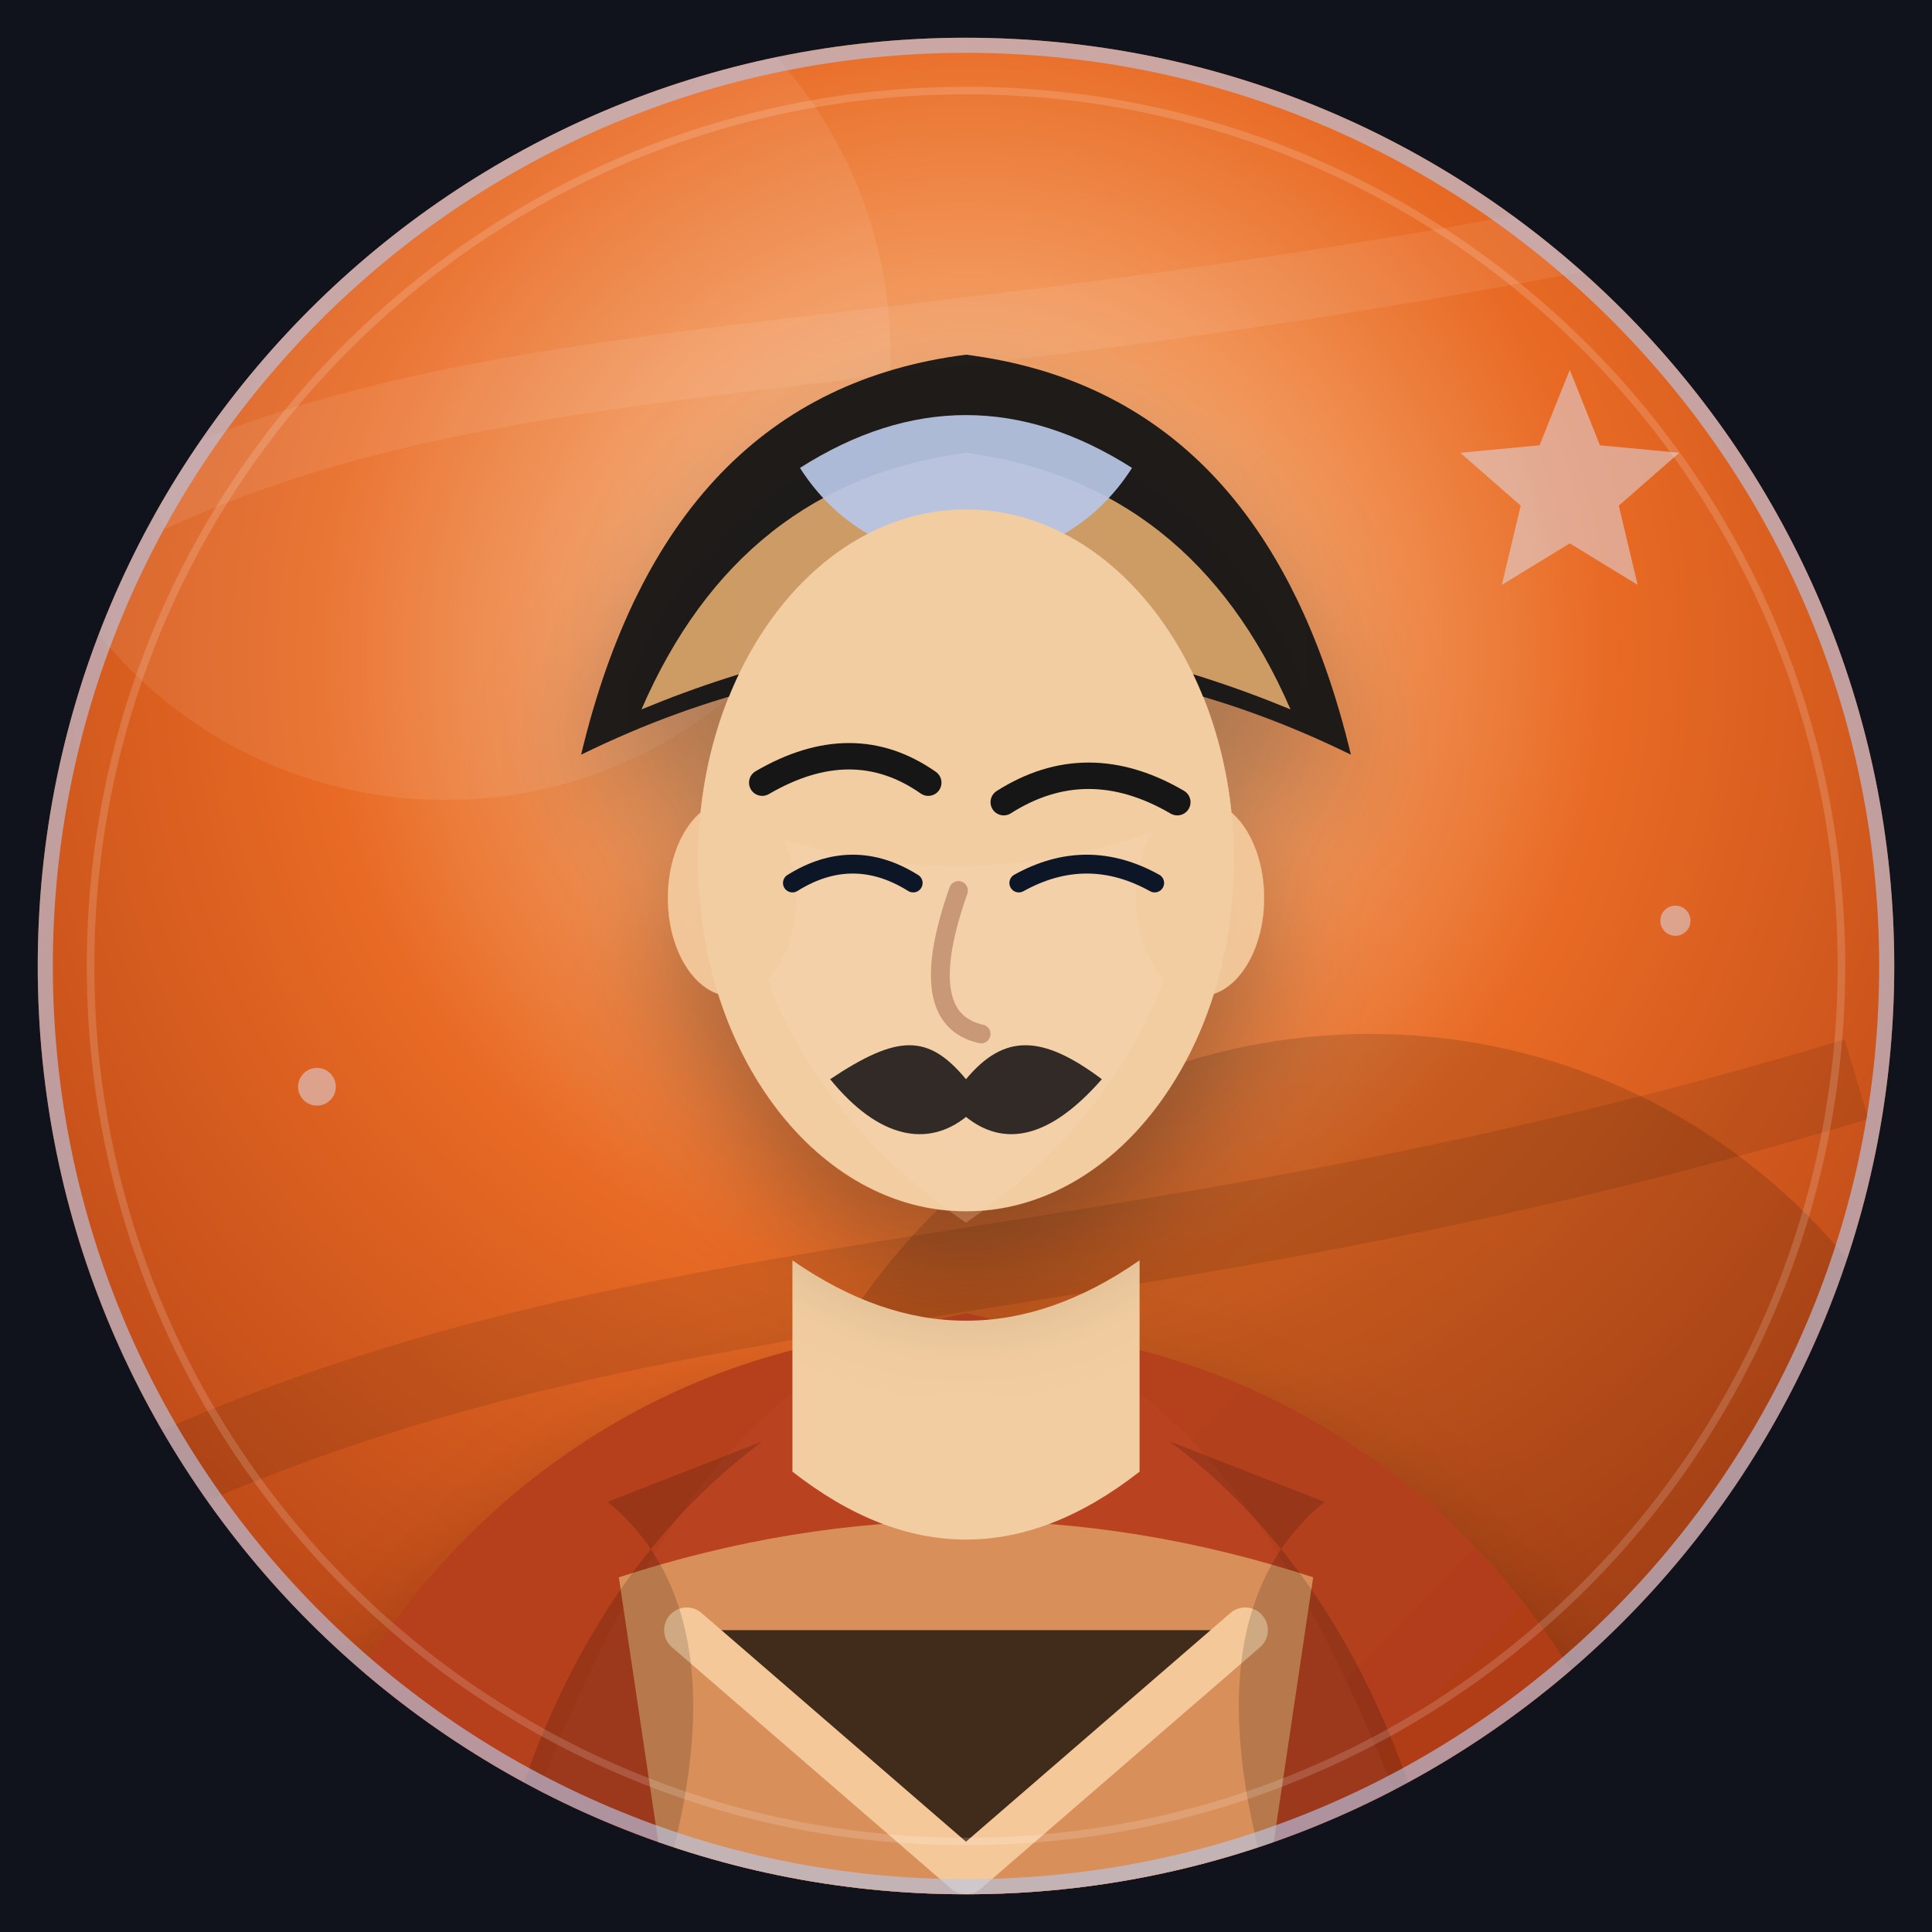
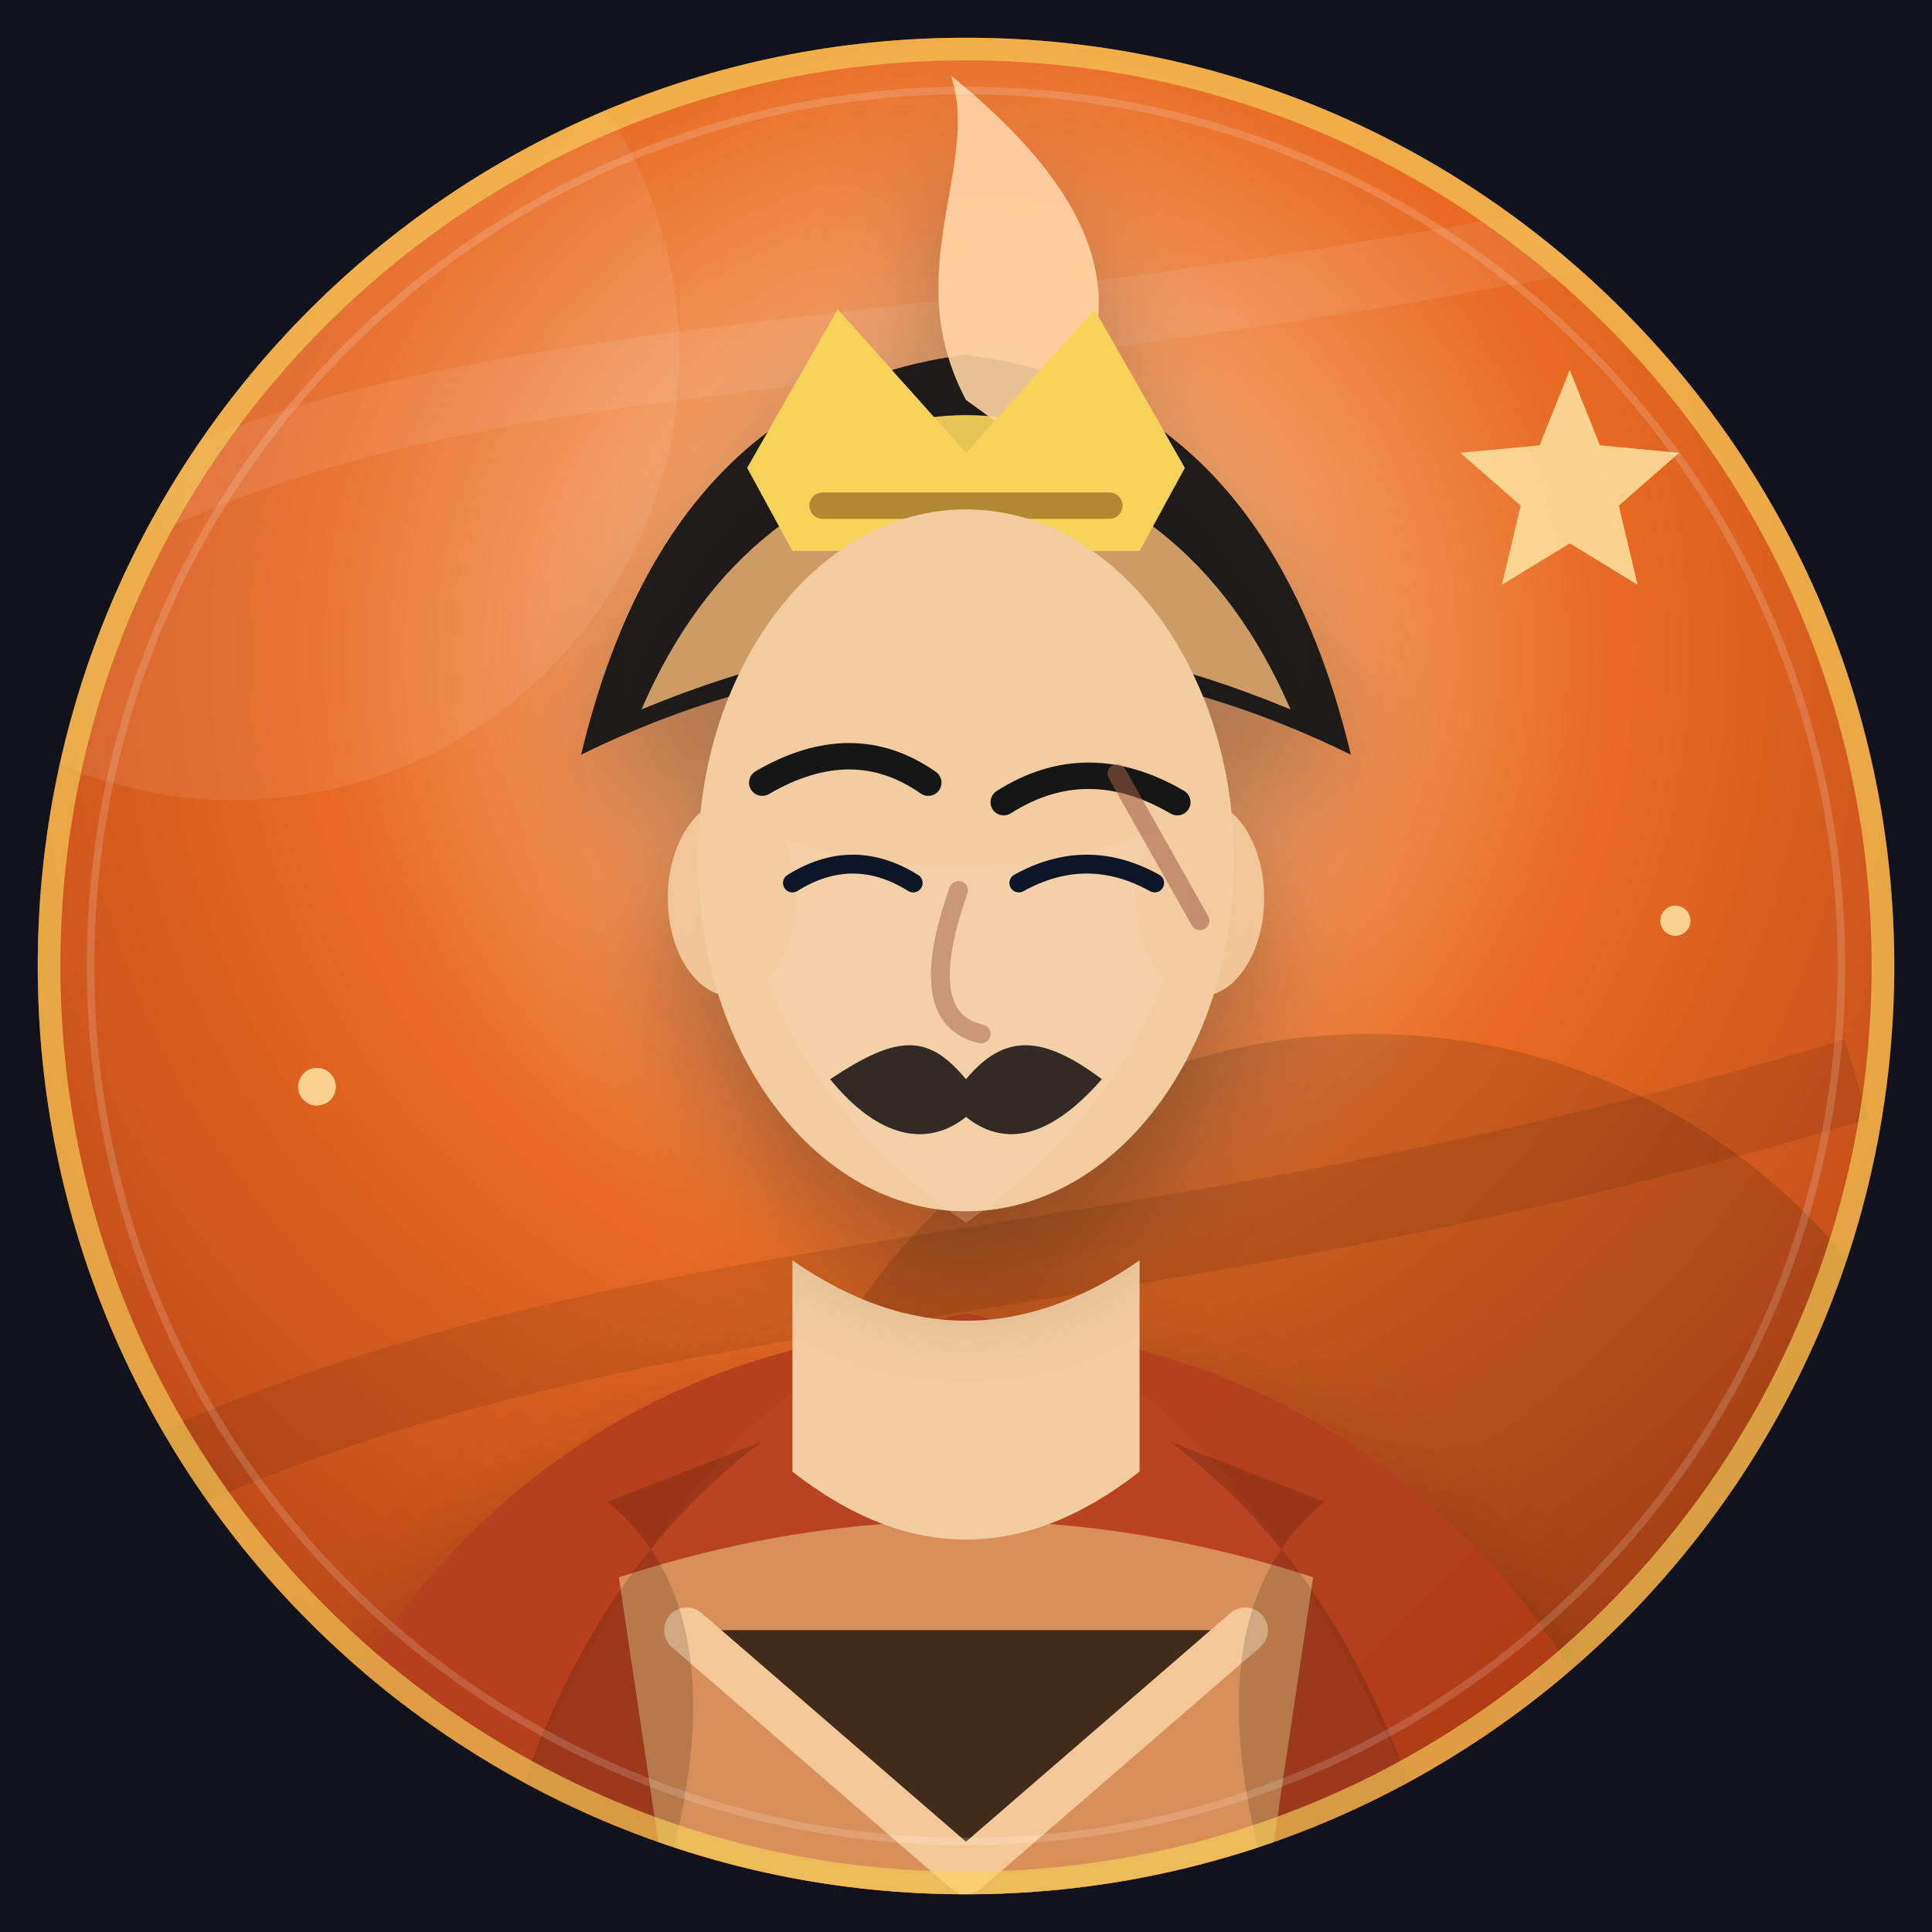
<svg xmlns="http://www.w3.org/2000/svg" viewBox="0 0 512 512" role="img" aria-label="吕范 portrait">
  <defs>
    <radialGradient id="bg" cx="50%" cy="34%" r="72%">
      <stop offset="0%" stop-color="#ffd3a4" />
      <stop offset="46%" stop-color="#e86a24" />
      <stop offset="100%" stop-color="#aa3b13" />
    </radialGradient>
    <linearGradient id="robe" x1="0%" y1="0%" x2="100%" y2="100%">
      <stop offset="0%" stop-color="#b94221" />
      <stop offset="100%" stop-color="#aa3b13" />
    </linearGradient>
    <filter id="softShadow" x="-20%" y="-20%" width="140%" height="150%">
      <feDropShadow dx="0" dy="16" stdDeviation="16" flood-color="#000" flood-opacity="0.32" />
    </filter>
    <clipPath id="round">
      <circle cx="256" cy="256" r="246" />
    </clipPath>
  </defs>
  <rect width="512" height="512" fill="#10131b" />
  <g clip-path="url(#round)">
    <rect width="512" height="512" fill="url(#bg)" />
-     <circle cx="118" cy="94" r="118" fill="#fff" opacity="0.08" />
+     <circle cx="62" cy="94" r="118" fill="#fff" opacity="0.08" />
    <circle cx="363" cy="438" r="164" fill="#000" opacity="0.14" />
    <path d="M40 132 C140 86 244 102 472 52" stroke="#fff" stroke-width="18" opacity="0.08" fill="none" />
    <path d="M28 398 C168 330 286 348 492 286" stroke="#000" stroke-width="22" opacity="0.1" fill="none" />
-     <g opacity="0.48">
-       <path d="M416 98 l8 20 21 2 -16 14 5 21 -18 -11 -18 11 5 -21 -16 -14 21 -2Z" fill="#dce7ff" />
-       <circle cx="84" cy="288" r="5" fill="#dce7ff" />
-       <circle cx="444" cy="244" r="4" fill="#dce7ff" />
+     <g opacity="0.82">
+       <path d="M416 98 l8 20 21 2 -16 14 5 21 -18 -11 -18 11 5 -21 -16 -14 21 -2Z" fill="#ffe9a6" />
+       <circle cx="84" cy="288" r="5" fill="#ffe9a6" />
+       <circle cx="444" cy="244" r="4" fill="#ffe9a6" />
    </g>
    <ellipse cx="256" cy="548" rx="190" ry="196" fill="url(#robe)" filter="url(#softShadow)" />
-     <path d="M128 514 C164 410 198 360 256 348 C314 360 348 410 384 514Z" fill="#b94221" />
+     <path d="M120 514 C164 410 198 360 256 348 C314 360 348 410 392 514Z" fill="#b94221" />
    <path d="M164 418 Q256 388 348 418 L334 512 H178Z" fill="#e4ad70" opacity="0.72" />
    <path d="M182 432 L256 496 L330 432" stroke="#ffe0b3" stroke-width="12" stroke-linecap="round" stroke-linejoin="round" opacity="0.7" />
    <path d="M161 398 Q200 430 172 512 H128 Q146 424 202 382Z" fill="#000" opacity="0.16" />
    <path d="M351 398 Q312 430 340 512 H384 Q366 424 310 382Z" fill="#000" opacity="0.16" />
    <path d="M210 334 Q256 366 302 334 V390 Q256 426 210 390Z" fill="#f2cda1" />
    <g filter="url(#softShadow)">
      <path d="M154 200 Q177 104 256 94 Q335 104 358 200 Q307 175 256 176 Q205 175 154 200Z" fill="#171514" opacity="0.96" />
      <path d="M170 188 Q196 128 256 120 Q316 128 342 188 Q296 169 256 169 Q216 169 170 188Z" fill="#e4ad70" opacity="0.88" />
-       <path d="M212 124 Q256 96 300 124 Q286 146 256 150 Q226 146 212 124Z" fill="#b9c7e7" opacity="0.92" />
+       <path d="M212 124 Q256 96 300 124 Q286 146 256 150 Q226 146 212 124Z" fill="#f7d35a" opacity="0.92" />
+       <path d="M256 106 C238 72 260 44 252 20 C295 55 303 86 274 119Z" fill="#ffd3a4" opacity="0.9" />
+       <path d="M198 124 L222 82 L256 120 L290 82 L314 124 L302 146 L210 146Z" fill="#f7d35a" />
+       <path d="M218 134 H294" stroke="#7a4b12" stroke-width="7" stroke-linecap="round" opacity="0.55" />
      <ellipse cx="256" cy="228" rx="71" ry="93" fill="#f2cda1" />
      <path d="M195 218 Q256 242 317 216 Q314 284 256 324 Q198 284 195 218Z" fill="#fff" opacity="0.06" />
      <ellipse cx="194" cy="238" rx="17" ry="26" fill="#f2cda1" opacity="0.88" />
      <ellipse cx="318" cy="238" rx="17" ry="26" fill="#f2cda1" opacity="0.88" />
      <path d="M202 207.414 Q226 193.414 246 207.414" stroke="#171514" stroke-width="7" stroke-linecap="round" fill="none" />
      <path d="M266 212.586 Q288 198.586 312 212.586" stroke="#171514" stroke-width="7" stroke-linecap="round" fill="none" />
      <path d="M210 234 Q226 224 242 234" stroke="#111827" stroke-width="5" stroke-linecap="round" fill="none" />
      <path d="M270 234 Q288 224 306 234" stroke="#111827" stroke-width="5" stroke-linecap="round" fill="none" />
      <path d="M254 236 Q242 270 260 274" stroke="#a56b50" stroke-width="5" stroke-linecap="round" fill="none" opacity="0.55" />
+       <path d="M296 205 L318 244" stroke="#9f5d46" stroke-width="5" stroke-linecap="round" opacity="0.55" />
      <path d="M220 286 C238 274 246 274 256 286 C266 274 276 274 292 286 C278 302 266 304 256 296 C246 304 233 302 220 286Z" fill="#171514" opacity="0.88" />
    </g>
-     <circle cx="256" cy="256" r="246" fill="none" stroke="#b9c7e7" stroke-width="8" opacity="0.64" />
+     <circle cx="256" cy="256" r="246" fill="none" stroke="#f7d35a" stroke-width="12" opacity="0.64" />
    <circle cx="256" cy="256" r="232" fill="none" stroke="#fff" stroke-width="2" opacity="0.16" />
  </g>
</svg>
